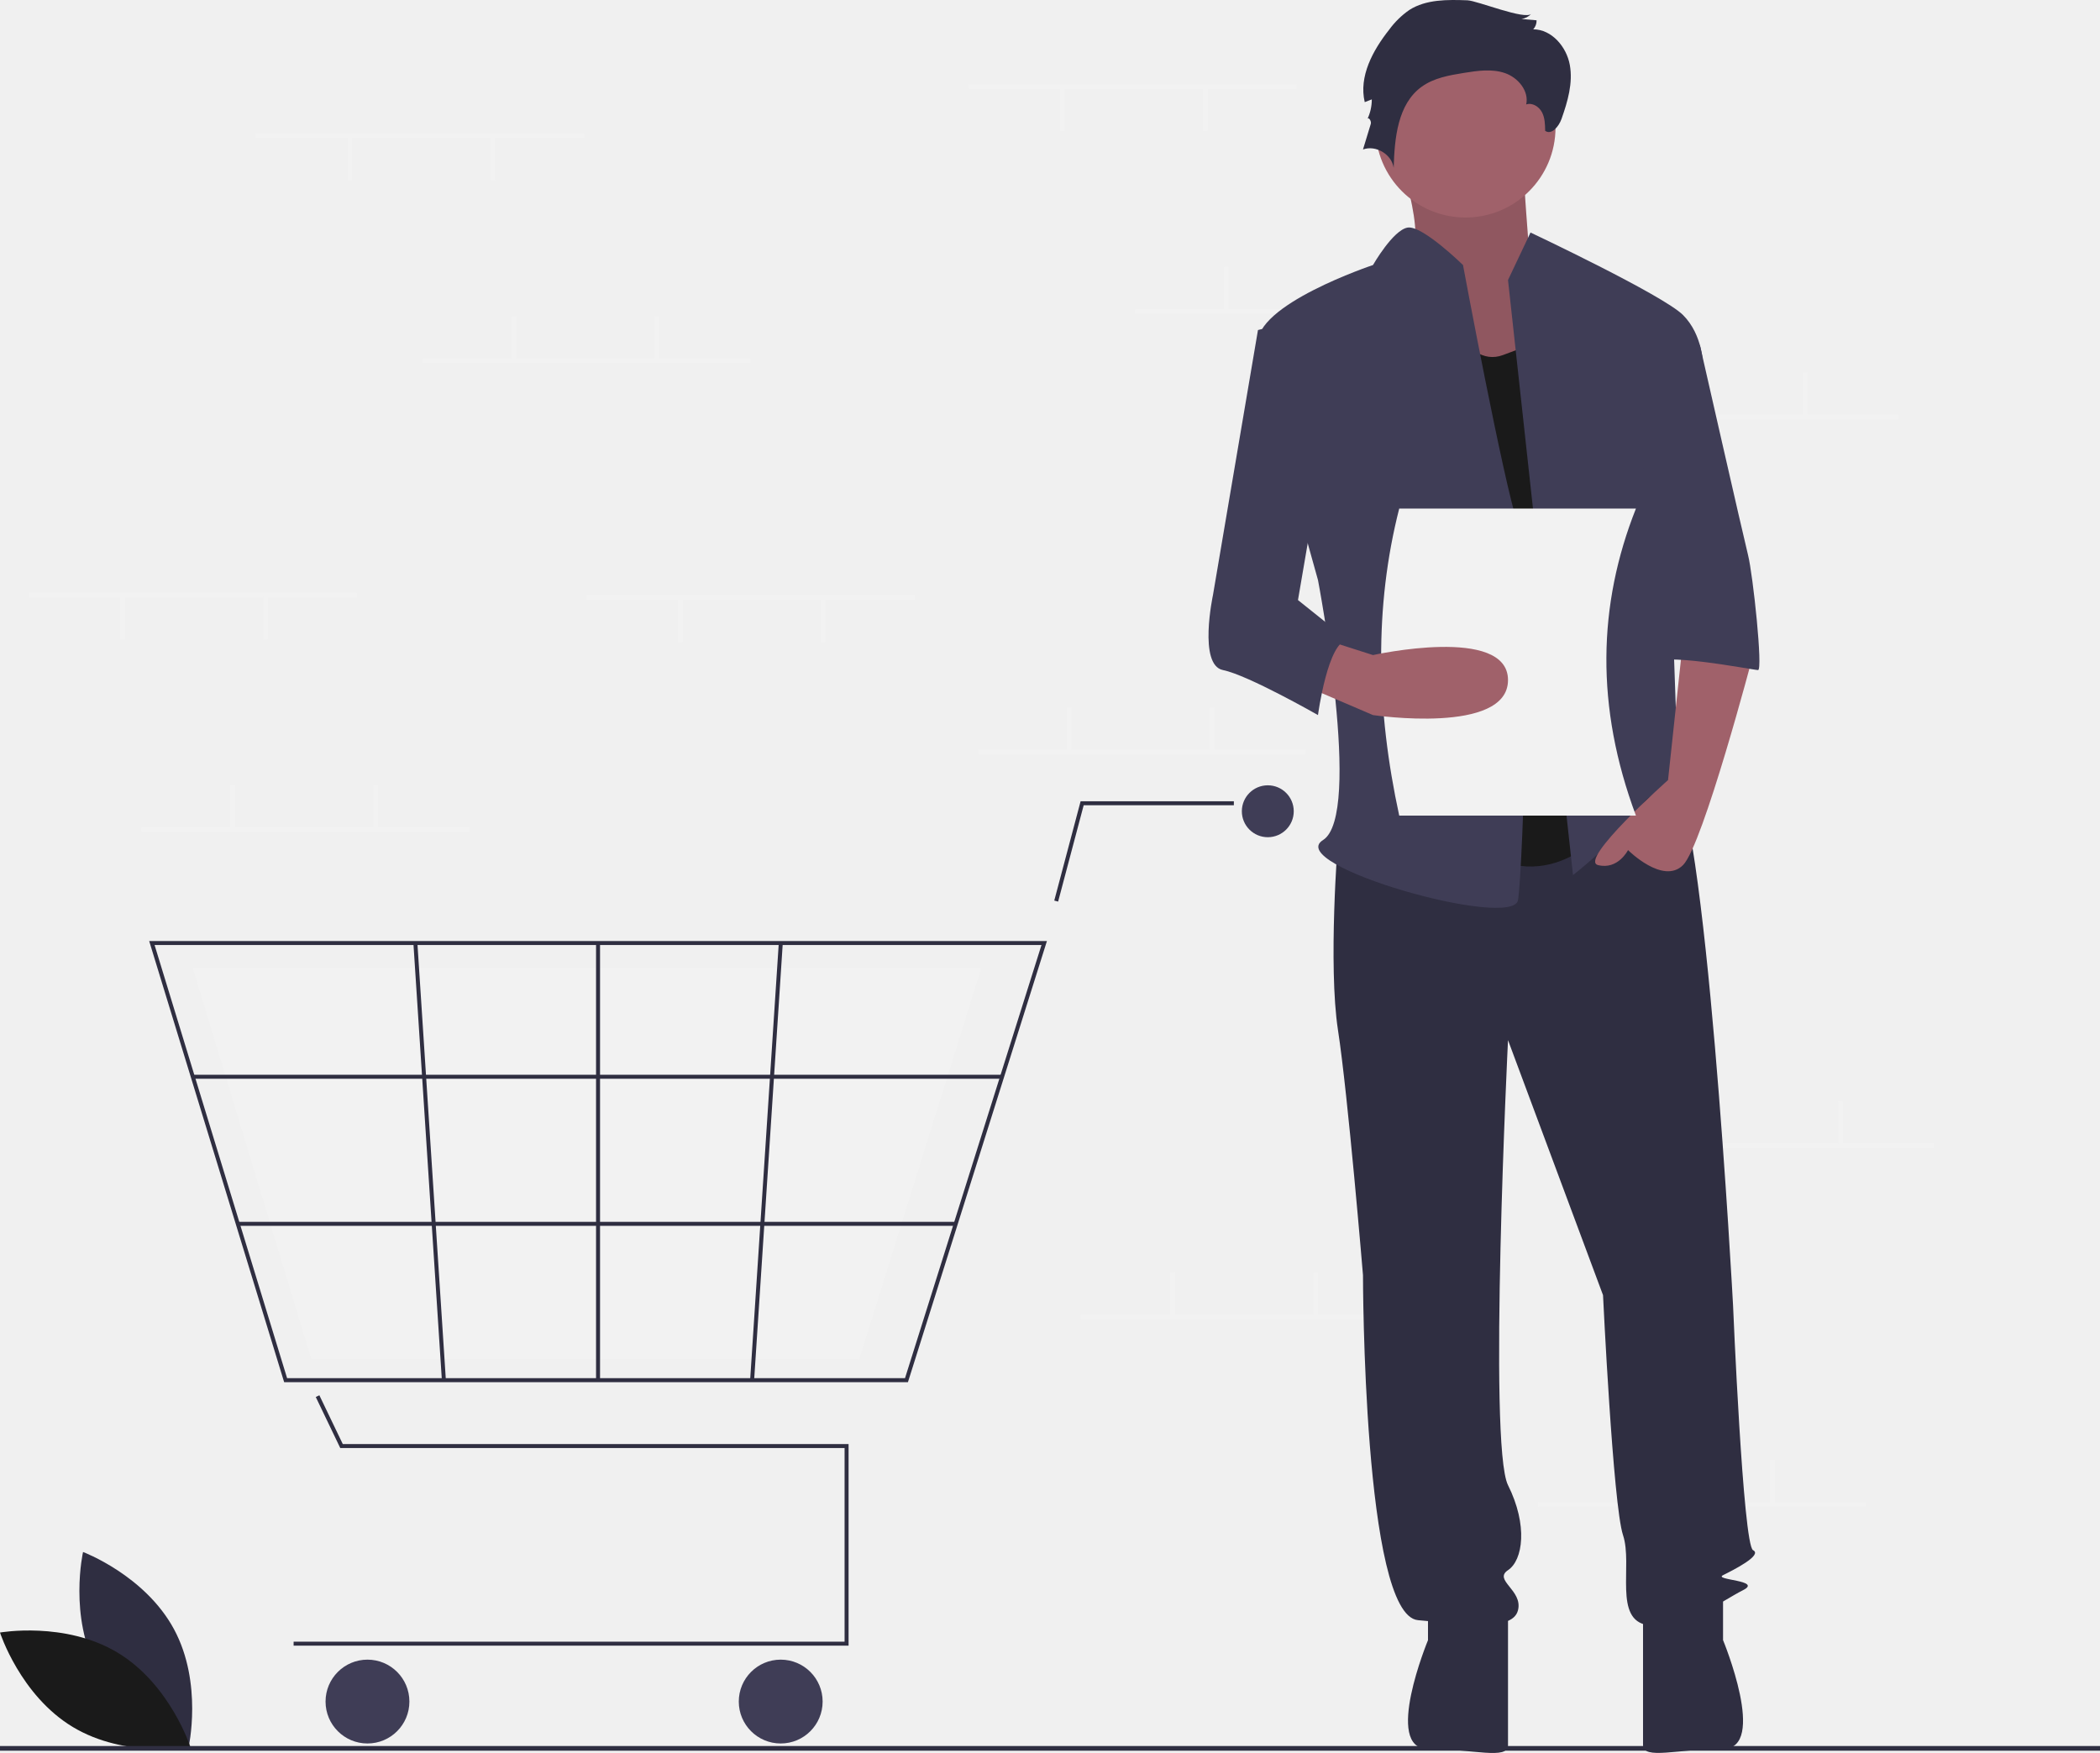
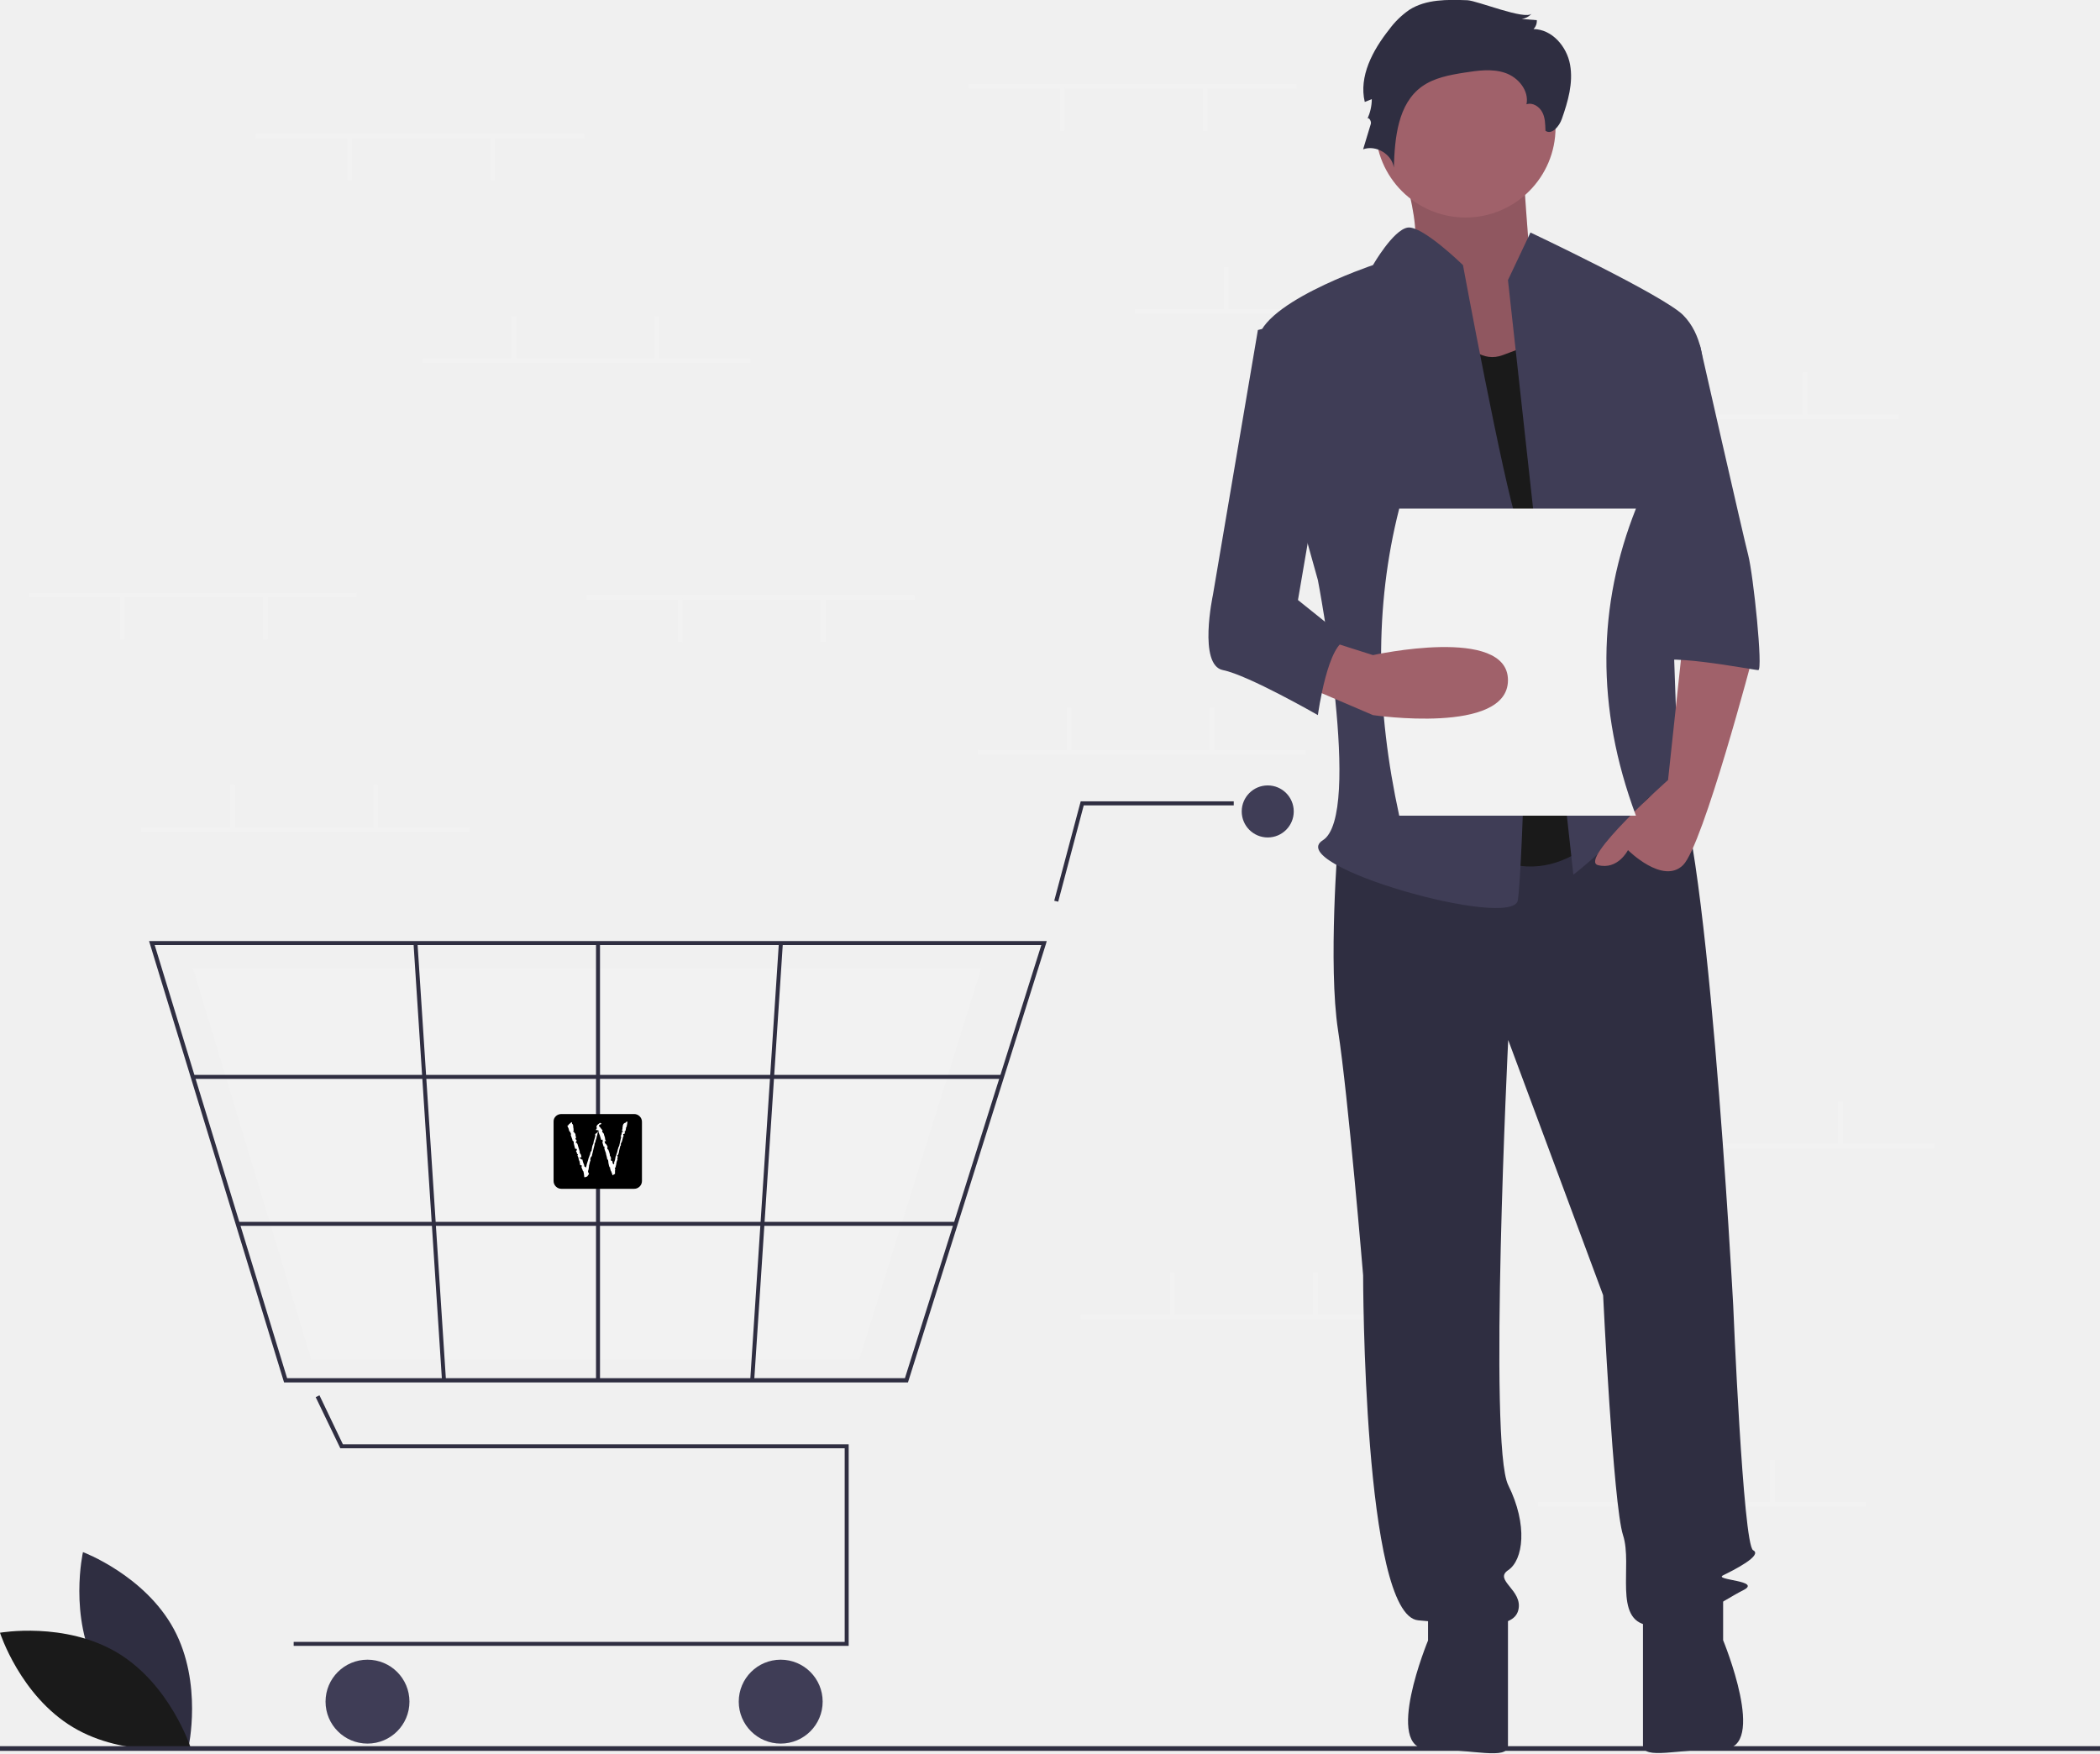
- <svg xmlns="http://www.w3.org/2000/svg" id="ffc6eb9a-0ec0-429c-85a8-ff38b44048bf" data-name="Layer 1" width="896" height="747.971" viewBox="0 0 896 747.971">
-   <path d="M193.634,788.752c12.428,23.049,38.806,32.944,38.806,32.944s6.227-27.475-6.201-50.524-38.806-32.944-38.806-32.944S181.206,765.703,193.634,788.752Z" transform="translate(-152 -76.01429)" fill="#2f2e41" />
-   <path d="M202.177,781.169c22.438,13.5,31.08,40.314,31.08,40.314s-27.738,4.927-50.177-8.573S152,772.596,152,772.596,179.738,767.67,202.177,781.169Z" transform="translate(-152 -76.01429)" fill="#1a1a1a" />
-   <rect x="413.248" y="35.908" width="140" height="2" fill="#f2f2f2" />
-   <rect x="513.249" y="37.408" width="2" height="18.5" fill="#f2f2f2" />
-   <rect x="452.248" y="37.408" width="2" height="18.5" fill="#f2f2f2" />
-   <rect x="484.248" y="131.908" width="140" height="2" fill="#f2f2f2" />
-   <rect x="522.249" y="113.908" width="2" height="18.5" fill="#f2f2f2" />
-   <rect x="583.249" y="113.908" width="2" height="18.5" fill="#f2f2f2" />
-   <rect x="670.249" y="176.908" width="140" height="2" fill="#f2f2f2" />
-   <rect x="708.249" y="158.908" width="2" height="18.5" fill="#f2f2f2" />
-   <rect x="769.249" y="158.908" width="2" height="18.5" fill="#f2f2f2" />
-   <rect x="656.249" y="640.908" width="140" height="2" fill="#f2f2f2" />
-   <rect x="694.249" y="622.908" width="2" height="18.5" fill="#f2f2f2" />
-   <rect x="755.249" y="622.908" width="2" height="18.5" fill="#f2f2f2" />
-   <rect x="417.248" y="319.908" width="140" height="2" fill="#f2f2f2" />
-   <rect x="455.248" y="301.908" width="2" height="18.5" fill="#f2f2f2" />
-   <rect x="516.249" y="301.908" width="2" height="18.5" fill="#f2f2f2" />
-   <rect x="461.248" y="560.908" width="140" height="2" fill="#f2f2f2" />
-   <rect x="499.248" y="542.908" width="2" height="18.5" fill="#f2f2f2" />
-   <rect x="560.249" y="542.908" width="2" height="18.5" fill="#f2f2f2" />
-   <rect x="685.249" y="487.908" width="140" height="2" fill="#f2f2f2" />
-   <rect x="723.249" y="469.908" width="2" height="18.5" fill="#f2f2f2" />
-   <rect x="784.249" y="469.908" width="2" height="18.5" fill="#f2f2f2" />
-   <polygon points="362.06 702.184 125.274 702.184 125.274 700.481 360.356 700.481 360.356 617.861 145.18 617.861 134.727 596.084 136.263 595.347 146.252 616.157 362.06 616.157 362.06 702.184" fill="#2f2e41" />
-   <circle cx="156.789" cy="726.033" r="17.887" fill="#3f3d56" />
-   <circle cx="333.101" cy="726.033" r="17.887" fill="#3f3d56" />
-   <circle cx="540.927" cy="346.153" r="11.073" fill="#3f3d56" />
-   <path d="M539.385,665.767H273.237L215.648,477.531H598.693l-.349,1.108Zm-264.889-1.704H538.136l58.234-184.83H217.951Z" transform="translate(-152 -76.01429)" fill="#2f2e41" />
-   <polygon points="366.61 579.958 132.842 579.958 82.26 413.015 418.701 413.015 418.395 413.998 366.61 579.958" fill="#f2f2f2" />
-   <polygon points="451.465 384.7 449.818 384.263 461.059 341.894 526.448 341.894 526.448 343.598 462.37 343.598 451.465 384.7" fill="#2f2e41" />
-   <rect x="82.258" y="458.584" width="345.293" height="1.704" fill="#2f2e41" />
-   <rect x="101.459" y="521.344" width="306.319" height="1.704" fill="#2f2e41" />
-   <rect x="254.314" y="402.368" width="1.704" height="186.533" fill="#2f2e41" />
-   <rect x="385.557" y="570.797" width="186.929" height="1.704" transform="translate(-274.7392 936.235) rotate(-86.24919)" fill="#2f2e41" />
-   <rect x="334.457" y="478.185" width="1.704" height="186.929" transform="translate(-188.4687 -52.99638) rotate(-3.729)" fill="#2f2e41" />
-   <rect y="745" width="896" height="2" fill="#2f2e41" />
-   <path d="M747.411,137.89s14.618,41.606,5.622,48.007S783.394,244.573,783.394,244.573l47.229-12.802-25.863-43.74s-3.373-43.74-3.373-50.141S747.411,137.89,747.411,137.89Z" transform="translate(-152 -76.01429)" fill="#a0616a" />
-   <path d="M747.411,137.89s14.618,41.606,5.622,48.007S783.394,244.573,783.394,244.573l47.229-12.802-25.863-43.74s-3.373-43.74-3.373-50.141S747.411,137.89,747.411,137.89Z" transform="translate(-152 -76.01429)" opacity="0.1" />
-   <path d="M722.874,434.468s-4.267,53.341,0,81.079,10.668,104.549,10.668,104.549,0,145.089,23.47,147.222,40.539,4.267,42.673-4.267-10.668-12.802-4.267-17.069,8.535-19.203,0-36.272,0-189.895,0-189.895l40.539,108.816s4.267,89.614,8.535,102.415-4.267,36.272,10.668,38.406,32.005-10.668,40.539-14.936-12.802-4.267-8.535-6.401,17.069-8.535,12.802-10.668-8.535-104.549-8.535-104.549S879.697,414.199,864.762,405.664s-24.537,6.166-24.537,6.166Z" transform="translate(-152 -76.01429)" fill="#2f2e41" />
-   <path d="M761.279,758.784v17.069s-19.203,46.399,0,46.399,34.138,4.808,34.138-1.593V763.051Z" transform="translate(-152 -76.01429)" fill="#2f2e41" />
-   <path d="M887.165,758.754v17.069s19.203,46.399,0,46.399-34.138,4.808-34.138-1.593V763.021Z" transform="translate(-152 -76.01429)" fill="#2f2e41" />
-   <circle cx="625.282" cy="54.408" r="38.406" fill="#a0616a" />
-   <path d="M765.547,201.9s10.668,32.005,27.738,25.604l17.069-6.401L840.225,425.934s-23.47,34.138-57.609,12.802S765.547,201.9,765.547,201.9Z" transform="translate(-152 -76.01429)" fill="#1a1a1a" />
-   <path d="M795.418,195.499l9.601-20.27s56.542,26.671,65.076,35.205,8.535,21.337,8.535,21.337l-14.936,53.341s4.267,117.351,4.267,121.618,14.936,27.738,4.267,19.203-12.802-17.069-21.337-4.267-27.738,27.738-27.738,27.738Z" transform="translate(-152 -76.01429)" fill="#3f3d56" />
-   <path d="M870.096,349.122l-6.401,59.742s-38.406,34.138-29.871,36.272,12.802-6.401,12.802-6.401,14.936,14.936,23.47,6.401S899.967,355.523,899.967,355.523Z" transform="translate(-152 -76.01429)" fill="#a0616a" />
-   <path d="M778.1,76.144c-8.514-.304-17.625-.455-24.804,4.133a36.313,36.313,0,0,0-8.572,8.392c-6.992,8.838-13.033,19.959-10.436,30.925l3.016-1.176a19.751,19.751,0,0,1-1.905,8.463c.425-1.235,1.847.762,1.466,2.011L733.543,139.792c5.462-2.002,12.257,2.052,13.088,7.81.38-12.661,1.693-27.18,11.964-34.593,5.18-3.739,11.735-4.88,18.042-5.894,5.818-.935,11.918-1.827,17.491.089s10.319,7.615,9.055,13.371c2.57-.885,5.444.906,6.713,3.309s1.337,5.237,1.375,7.955c2.739,1.936,5.856-1.908,6.973-5.071,2.62-7.424,4.949-15.327,3.538-23.073s-7.723-15.148-15.596-15.174a5.467,5.467,0,0,0,1.422-3.849l-6.489-.548a7.172,7.172,0,0,0,4.286-2.26C802.798,84.731,782.313,76.295,778.1,76.144Z" transform="translate(-152 -76.01429)" fill="#2f2e41" />
-   <path d="M776.215,189.098s-17.369-17.021-23.62-15.978S737.809,189.098,737.809,189.098s-51.208,17.069-49.074,34.138S714.339,323.518,714.339,323.518s19.203,100.282,2.134,110.95,81.079,38.406,83.213,25.604,6.401-140.821,0-160.024S776.215,189.098,776.215,189.098Z" transform="translate(-152 -76.01429)" fill="#3f3d56" />
-   <path d="M850.893,223.236h26.383S895.7,304.315,897.833,312.85s6.401,49.074,4.267,49.074-44.807-8.535-44.807-2.134Z" transform="translate(-152 -76.01429)" fill="#3f3d56" />
-   <path d="M850,424.014H749c-9.856-45.34-10.68-89.146,0-131H850C833.701,334.115,832.682,377.621,850,424.014Z" transform="translate(-152 -76.01429)" fill="#f2f2f2" />
-   <path d="M707.938,368.325,737.809,381.127s57.609,8.535,57.609-14.936-57.609-10.668-57.609-10.668L718.605,349.383Z" transform="translate(-152 -76.01429)" fill="#a0616a" />
-   <path d="M714.339,210.435l-25.604,6.401L669.532,329.919s-6.401,29.871,4.267,32.005S714.339,381.127,714.339,381.127s4.267-32.005,12.802-32.005L705.804,332.053,718.606,257.375Z" transform="translate(-152 -76.01429)" fill="#3f3d56" />
-   <rect x="60.248" y="352.908" width="140" height="2" fill="#f2f2f2" />
-   <rect x="98.249" y="334.908" width="2" height="18.5" fill="#f2f2f2" />
-   <rect x="159.249" y="334.908" width="2" height="18.5" fill="#f2f2f2" />
-   <rect x="109.249" y="56.908" width="140" height="2" fill="#f2f2f2" />
-   <rect x="209.249" y="58.408" width="2" height="18.5" fill="#f2f2f2" />
-   <rect x="148.249" y="58.408" width="2" height="18.5" fill="#f2f2f2" />
-   <rect x="250.249" y="253.908" width="140" height="2" fill="#f2f2f2" />
-   <rect x="350.248" y="255.408" width="2" height="18.5" fill="#f2f2f2" />
-   <rect x="289.248" y="255.408" width="2" height="18.5" fill="#f2f2f2" />
-   <rect x="12.248" y="252.908" width="140" height="2" fill="#f2f2f2" />
-   <rect x="112.249" y="254.408" width="2" height="18.5" fill="#f2f2f2" />
-   <rect x="51.248" y="254.408" width="2" height="18.5" fill="#f2f2f2" />
-   <rect x="180.249" y="152.908" width="140" height="2" fill="#f2f2f2" />
-   <rect x="218.249" y="134.908" width="2" height="18.5" fill="#f2f2f2" />
-   <rect x="279.248" y="134.908" width="2" height="18.5" fill="#f2f2f2" />
+ <svg xmlns="http://www.w3.org/2000/svg" version="1.1" id="ffc6eb9a-0ec0-429c-85a8-ff38b44048bf" x="0px" y="0px" viewBox="0 0 896 748" style="enable-background:new 0 0 896 748;" xml:space="preserve">
+   <style type="text/css">
+ 	.st0{fill:#2F2E41;}
+ 	.st1{fill:#1A1A1A;}
+ 	.st2{fill:#F2F2F2;}
+ 	.st3{fill:#3F3D56;}
+ 	.st4{fill:#A0616A;}
+ 	.st5{opacity:0.1;enable-background:new    ;}
+ 	.st6{fill:#FFFFFF;}
+ </style>
+   <path class="st0" d="M41.6,712.7c12.4,23,38.8,32.9,38.8,32.9s6.2-27.5-6.2-50.5s-38.8-32.9-38.8-32.9S29.2,689.7,41.6,712.7z" />
+   <path class="st1" d="M50.2,705.2c22.4,13.5,31.1,40.3,31.1,40.3s-27.7,4.9-50.2-8.6S0,696.6,0,696.6S27.7,691.7,50.2,705.2z" />
+   <rect x="413.2" y="35.9" class="st2" width="140" height="2" />
+   <rect x="513.2" y="37.4" class="st2" width="2" height="18.5" />
+   <rect x="452.2" y="37.4" class="st2" width="2" height="18.5" />
+   <rect x="484.2" y="131.9" class="st2" width="140" height="2" />
+   <rect x="522.2" y="113.9" class="st2" width="2" height="18.5" />
+   <rect x="583.2" y="113.9" class="st2" width="2" height="18.5" />
+   <rect x="670.2" y="176.9" class="st2" width="140" height="2" />
+   <rect x="708.2" y="158.9" class="st2" width="2" height="18.5" />
+   <rect x="769.2" y="158.9" class="st2" width="2" height="18.5" />
+   <rect x="656.2" y="640.9" class="st2" width="140" height="2" />
+   <rect x="694.2" y="622.9" class="st2" width="2" height="18.5" />
+   <rect x="755.2" y="622.9" class="st2" width="2" height="18.5" />
+   <rect x="417.2" y="319.9" class="st2" width="140" height="2" />
+   <rect x="455.2" y="301.9" class="st2" width="2" height="18.5" />
+   <rect x="516.2" y="301.9" class="st2" width="2" height="18.5" />
+   <rect x="461.2" y="560.9" class="st2" width="140" height="2" />
+   <rect x="499.2" y="542.9" class="st2" width="2" height="18.5" />
+   <rect x="560.2" y="542.9" class="st2" width="2" height="18.5" />
+   <rect x="685.2" y="487.9" class="st2" width="140" height="2" />
+   <rect x="723.2" y="469.9" class="st2" width="2" height="18.5" />
+   <rect x="784.2" y="469.9" class="st2" width="2" height="18.5" />
+   <polygon class="st0" points="362.1,702.2 125.3,702.2 125.3,700.5 360.4,700.5 360.4,617.9 145.2,617.9 134.7,596.1 136.3,595.3   146.3,616.2 362.1,616.2 " />
+   <circle class="st3" cx="156.8" cy="726" r="17.9" />
+   <circle class="st3" cx="333.1" cy="726" r="17.9" />
+   <circle class="st3" cx="540.9" cy="346.2" r="11.1" />
+   <path class="st0" d="M387.4,589.8H121.2L63.6,401.5h383l-0.3,1.1L387.4,589.8z M122.5,588h263.6l58.2-184.8H66L122.5,588z" />
+   <polygon class="st2" points="366.6,580 132.8,580 82.3,413 418.7,413 418.4,414 " />
+   <polygon class="st0" points="451.5,384.7 449.8,384.3 461.1,341.9 526.4,341.9 526.4,343.6 462.4,343.6 " />
+   <rect x="82.3" y="458.6" class="st0" width="345.3" height="1.7" />
+   <rect x="101.5" y="521.3" class="st0" width="306.3" height="1.7" />
+   <rect x="254.3" y="402.4" class="st0" width="1.7" height="186.5" />
+   <rect x="233.6" y="494.8" transform="matrix(6.541722e-02 -0.9979 0.9979 6.541722e-02 -188.9443 789.5331)" class="st0" width="186.9" height="1.7" />
+   <rect x="182.5" y="402.2" transform="matrix(0.9979 -6.503739e-02 6.503739e-02 0.9979 -31.8467 12.9713)" class="st0" width="1.7" height="186.9" />
+   <rect y="745" class="st0" width="896" height="2" />
+   <path class="st4" d="M595.4,61.9c0,0,14.6,41.6,5.6,48s30.4,58.7,30.4,58.7l47.2-12.8L652.8,112c0,0-3.4-43.7-3.4-50.1  S595.4,61.9,595.4,61.9z" />
+   <path class="st5" d="M595.4,61.9c0,0,14.6,41.6,5.6,48s30.4,58.7,30.4,58.7l47.2-12.8L652.8,112c0,0-3.4-43.7-3.4-50.1  S595.4,61.9,595.4,61.9z" />
+   <path class="st0" d="M570.9,358.5c0,0-4.3,53.3,0,81.1s10.7,104.5,10.7,104.5s0,145.1,23.5,147.2s40.5,4.3,42.7-4.3  s-10.7-12.8-4.3-17.1s8.5-19.2,0-36.3s0-189.9,0-189.9L684,552.6c0,0,4.3,89.6,8.5,102.4s-4.3,36.3,10.7,38.4s32-10.7,40.5-14.9  s-12.8-4.3-8.5-6.4s17.1-8.5,12.8-10.7s-8.5-104.5-8.5-104.5s-11.7-218.7-26.7-227.2s-24.5,6.2-24.5,6.2L570.9,358.5z" />
+   <path class="st0" d="M609.3,682.8v17.1c0,0-19.2,46.4,0,46.4s34.1,4.8,34.1-1.6V687L609.3,682.8z" />
+   <path class="st0" d="M735.2,682.7v17.1c0,0,19.2,46.4,0,46.4S701,751,701,744.6V687L735.2,682.7z" />
+   <circle class="st4" cx="625.3" cy="54.4" r="38.4" />
+   <path class="st1" d="M613.5,125.9c0,0,10.7,32,27.7,25.6l17.1-6.4l29.9,204.8c0,0-23.5,34.1-57.6,12.8S613.5,125.9,613.5,125.9z" />
+   <path class="st3" d="M643.4,119.5l9.6-20.3c0,0,56.5,26.7,65.1,35.2c8.5,8.5,8.5,21.3,8.5,21.3l-14.9,53.3c0,0,4.3,117.4,4.3,121.6  s14.9,27.7,4.3,19.2s-12.8-17.1-21.3-4.3s-27.7,27.7-27.7,27.7L643.4,119.5z" />
+   <path class="st4" d="M718.1,273.1l-6.4,59.7c0,0-38.4,34.1-29.9,36.3s12.8-6.4,12.8-6.4s14.9,14.9,23.5,6.4s29.9-89.6,29.9-89.6  L718.1,273.1z" />
+   <path class="st0" d="M626.1,0.1c-8.5-0.3-17.6-0.5-24.8,4.1c-3.3,2.3-6.2,5.1-8.6,8.4c-7,8.8-13,20-10.4,30.9l3-1.2  c0,2.9-0.7,5.8-1.9,8.5c0.4-1.2,1.8,0.8,1.5,2l-3.3,10.9c5.5-2,12.3,2.1,13.1,7.8c0.4-12.7,1.7-27.2,12-34.6  c5.2-3.7,11.7-4.9,18-5.9c5.8-0.9,11.9-1.8,17.5,0.1s10.3,7.6,9.1,13.4c2.6-0.9,5.4,0.9,6.7,3.3s1.3,5.2,1.4,8  c2.7,1.9,5.9-1.9,7-5.1c2.6-7.4,4.9-15.3,3.5-23.1s-7.7-15.1-15.6-15.2c1-1,1.5-2.4,1.4-3.8l-6.5-0.5c1.6-0.2,3.2-1,4.3-2.3  C650.8,8.7,630.3,0.3,626.1,0.1z" />
+   <path class="st3" d="M624.2,113.1c0,0-17.4-17-23.6-16s-14.8,16-14.8,16s-51.2,17.1-49.1,34.1c2.1,17.1,25.6,100.3,25.6,100.3  s19.2,100.3,2.1,111s81.1,38.4,83.2,25.6s6.4-140.8,0-160S624.2,113.1,624.2,113.1z" />
+   <path class="st3" d="M698.9,147.2h26.4c0,0,18.4,81.1,20.6,89.6s6.4,49.1,4.3,49.1s-44.8-8.5-44.8-2.1L698.9,147.2z" />
+   <path class="st2" d="M698,348H597c-9.9-45.3-10.7-89.1,0-131h101C681.7,258.1,680.7,301.6,698,348z" />
+   <path class="st4" d="M555.9,292.3l29.9,12.8c0,0,57.6,8.5,57.6-14.9s-57.6-10.7-57.6-10.7l-19.2-6.1L555.9,292.3z" />
+   <path class="st3" d="M562.3,134.4l-25.6,6.4l-19.2,113.1c0,0-6.4,29.9,4.3,32s40.5,19.2,40.5,19.2s4.3-32,12.8-32L553.8,256  l12.8-74.7L562.3,134.4z" />
+   <rect x="60.2" y="352.9" class="st2" width="140" height="2" />
+   <rect x="98.2" y="334.9" class="st2" width="2" height="18.5" />
+   <rect x="159.2" y="334.9" class="st2" width="2" height="18.5" />
+   <rect x="109.2" y="56.9" class="st2" width="140" height="2" />
+   <rect x="209.2" y="58.4" class="st2" width="2" height="18.5" />
+   <rect x="148.2" y="58.4" class="st2" width="2" height="18.5" />
+   <rect x="250.2" y="253.9" class="st2" width="140" height="2" />
+   <rect x="350.2" y="255.4" class="st2" width="2" height="18.5" />
+   <rect x="289.2" y="255.4" class="st2" width="2" height="18.5" />
+   <rect x="12.2" y="252.9" class="st2" width="140" height="2" />
+   <rect x="112.2" y="254.4" class="st2" width="2" height="18.5" />
+   <rect x="51.2" y="254.4" class="st2" width="2" height="18.5" />
+   <rect x="180.2" y="152.9" class="st2" width="140" height="2" />
+   <rect x="218.2" y="134.9" class="st2" width="2" height="18.5" />
+   <rect x="279.2" y="134.9" class="st2" width="2" height="18.5" />
+   <g>
+     <g id="Layer_1-2_1_">
+       <path d="M239.5,475.3h31.1c1.8,0,3.3,1.5,3.3,3.3v25.3c0,1.8-1.5,3.3-3.3,3.3h-31.1c-1.8,0-3.3-1.5-3.3-3.3v-25.3    C236.1,476.8,237.6,475.3,239.5,475.3z" />
+       <path class="st6" d="M244.3,479.5c0.1,0.2,0.1,0.4,0.2,0.5c0,0.1,0.1,0.4,0.1,1l0.1,0.5l0,0.3c0,0.2,0.1,0.4,0.1,0.5    c0,0-0.1,0-0.1,0.1c-0.1,0.1-0.1,0.2-0.1,0.2c0,0.1,0,0.2,0.1,0.3c0.2,0,0.3,0.1,0.3,0.1c0,0.1,0.1,0.2,0.1,0.3    c0,0.1,0,0.2,0.1,0.3l0.3,0c0,0.6,0.1,1.2,0.3,1.8c-0.2,0.3-0.3,0.4-0.3,0.5c0,0.1,0.1,0.2,0.1,0.2c0.1,0.1,0.1,0.1,0.1,0.1l0.1,0    c0,0,0.1,0,0.1,0.1c0.1,0.1,0.1,0.3,0.1,0.4c0,0.2-0.1,0.4-0.3,0.5l0,0.4c0,0,0,0,0.1,0c0.1,0,0.3,0.1,0.4,0.1    c0.1,0.2,0.1,0.4,0.2,0.5c0.1,0.1,0.1,0.2,0.1,0.3l0.7,2.3c0.1,0.4,0.2,0.6,0.2,0.7c0,0,0,0.1-0.1,0.4c0.2,0.1,0.3,0.3,0.4,0.5    l0.2,0.3l0.1,0.5l0.1,0.5l-1,0.3c0.4,0.2,0.8,0.4,1.1,0.7l0.3,0c0.1,0.4,0.1,0.7,0.2,0.9c0.1,0.4,0.3,0.9,0.5,1.3    c0.1,0.4,0.1,0.7,0.2,0.9h0.3l0.2,0.5h0c0.1-0.3,0.1-0.4,0.2-0.5c0.1-0.2,0.1-0.5,0.2-0.7c0-0.2,0-0.3,0.1-0.5l0.5-1.6    c0-0.1,0.1-0.2,0.1-0.3c0-0.2,0.1-0.3,0.1-0.5l0.3-0.7l0.1-0.4l0.2-0.4c0.2-0.9,0.3-1.4,0.4-1.4c0.1-0.1,0.2-0.2,0.3-0.3    c0-0.1,0-0.1,0-0.2c0-0.1,0.1-0.7,0.3-1.7c0.1-0.3,0.2-0.7,0.5-1.3c0-0.4,0.1-0.7,0.2-1.1c0.4-1.1,0.6-1.9,0.6-2.4    c0-0.1,0-0.3-0.1-0.4l0.8-0.6l0.3-0.4c0.2-0.1,0.4-0.3,0.6-0.4c0,0,0-0.1-0.1-0.1c-0.4-0.2-0.9-0.3-1.3-0.3l0.5-0.8    c-0.1-0.2-0.2-0.3-0.2-0.4c0-0.2,0.1-0.4,0.1-0.6c0.1-0.1,0.2-0.3,0.3-0.4l0.4-0.3c0.4-0.3,0.6-0.5,0.6-0.5c0.1,0,0.1,0,0.2,0h0.1    l0.5,0.4c-0.8,0.3-1.2,0.6-1.2,0.8c0,0.1,0.2,0.3,0.5,0.6c0.2,0.2,0.4,0.5,0.6,0.8l0.5,0.5c0,0.1-0.1,0.2-0.2,0.3    c0,0.2,0.1,0.5,0.3,0.7c0.3,0.3,0.4,0.5,0.4,0.5c0.1,0.1,0.1,0.3,0.1,0.4c0,0.1,0.2,0.5,0.4,1.2c0.1,0.7,0.1,1,0.2,1.1    c0.1,0.1,0.2,0.3,0.3,0.4l0,0c-0.4,0.1-0.6,0.1-0.7,0.2l0.1,0.1c0.1,0.2,0.1,0.4,0.1,0.6l0.7,0.7l0.3,0.6c0.1,0.2,0.2,0.3,0.2,0.3    v0.1h-0.1l-0.1,0.1c0,0.2,0,0.3,0,0.3c0,0.2,0.1,0.4,0.2,0.6h0.2c0.2,0.4,0.3,0.9,0.5,1.4l0.2,0.7l0,0.5c0.1,0.2,0.2,0.3,0.3,0.5    c0.1,0.2,0.2,0.5,0.2,0.8c0,0.1,0,0.2,0,0.2c0,0.1-0.1,0.2-0.1,0.4c0,0.1,0.1,0.3,0.2,0.3c0,0,0.1,0.1,0.2,0.1    c0.1,0,0.2,0,0.2-0.1c0.1,0.2,0.1,0.5,0.2,1c0.1,0.2,0.2,0.4,0.3,0.6c0.1-0.1,0.1-0.1,0.2-0.2c0.1-0.1,0.2-0.3,0.2-0.5    c0-0.1-0.1-0.3-0.1-0.4c0.1,0,0.2-0.1,0.2-0.2c0.1-0.3,0.2-0.6,0.3-1l0-0.3l0.1-0.4l0.1-0.5l0.2-0.3l0.1-0.5l0.3-0.8l0.3-1.3    c0.2-0.5,0.3-0.9,0.3-1c0.1-0.2,0.2-0.3,0.3-0.5c0-0.2,0.2-0.9,0.4-1.9c0.1-0.4,0.2-0.9,0.3-1.3c0.1-0.1,0.1-0.3,0.1-0.5    c0,0,0-0.2-0.1-0.6l0.3-0.7c0-0.3,0.1-0.6,0.1-0.9c0.1,0,0.2,0,0.2,0c0.1,0,0.2,0,0.3-0.1c0-0.2-0.1-0.3-0.4-0.4    c0-0.3,0.1-0.6,0.2-0.9v-0.6l0.1-0.3c0-0.2,0-0.5,0.1-0.7c0.2-0.6,0.6-0.9,1.1-1c0.2-0.2,0.3-0.4,0.4-0.4c0,0,0.1-0.1,0.3-0.1    c0,0.1,0.1,0.1,0.1,0.2c0,0.1,0,0.2,0,0.2c-0.1,0.2-0.1,0.5-0.1,0.7l-0.1,0.3c0,0.2-0.1,0.5-0.1,0.7c-0.1,0.2-0.2,0.4-0.3,0.5    c0,0.1,0,0.2,0,0.3c0,0.1-0.1,0.3-0.1,0.4c0,0,0,0.1,0,0.1c0,0.1,0,0.1,0,0.2c-0.1,0.1-0.1,0.2-0.2,0.4c0,0,0,0.1,0,0.1    c-0.2,0-0.3,0.1-0.3,0.1l0.1,0.5v0c0,0.2-0.1,0.3-0.1,0.5c-0.1,0-0.2,0.1-0.4,0.1c-0.1,0.1-0.2,0.1-0.2,0.1l0,0.1l0,0.2    c0.1,0.1,0.2,0.2,0.2,0.4c0,0-0.1,0.1-0.2,0.4c-0.1,0.1-0.1,0.2-0.1,0.3c-0.2,0.7-0.3,1.1-0.3,1.2c-0.1,0.3-0.1,0.6-0.3,0.8    c0,0.2-0.1,0.3-0.3,0.5v0.2c0,0.1,0,0.2,0,0.3c0,0.1,0,0.2,0,0.4c-0.1,0.1-0.2,0.2-0.3,0.3v0.2l-0.4,1.6c-0.1,0.6-0.2,1-0.2,1.1    c-0.1,0.3-0.2,0.5-0.3,0.8c-0.2,0.1-0.3,0.2-0.3,0.4s0.1,0.2,0.2,0.4c0,0.2-0.1,0.5-0.2,0.7l0.1,0.6l-0.1,0.1    c-0.2,0.4-0.3,0.8-0.4,1.3l-0.1,0.7l-0.2,0.8c0,0.1,0.1,0.2,0.1,0.2c-0.2,0.1-0.3,0.2-0.3,0.2c0,0-0.1,0.2-0.2,0.4    c0.1,0.2,0.2,0.3,0.2,0.4c0,0,0,0.2-0.1,0.5c0,0.3,0,0.5,0,0.5c0,0.1,0,0.2,0,0.5v0.4c-0.2,0.1-0.3,0.2-0.3,0.2    c-0.2,0.1-0.4,0.2-0.6,0.4h-0.1c-0.1-0.2-0.2-0.3-0.2-0.5l-0.3-0.8l-0.1-0.3c-0.2-0.2-0.3-0.5-0.3-0.7c0-0.1-0.1-0.2-0.1-0.2    c-0.1-0.2-0.1-0.3-0.1-0.5c0-0.1,0.1-0.2,0.1-0.3l0,0l-0.2,0c-0.1-0.1-0.1-0.2-0.2-0.3c-0.1-0.1-0.2-0.7-0.4-1.6    c0-0.5-0.1-0.9-0.2-1.4c-0.2,0-0.2-0.1-0.3-0.2c0-0.1-0.1-0.4-0.2-1l-0.3-1.1l-0.1-0.6c0-0.1-0.2-0.4-0.4-1.1    c-0.1-0.2-0.1-0.4-0.2-0.7c0-0.1,0-0.3-0.1-0.4c0.1-0.1,0.2-0.3,0.2-0.3c0-0.1,0-0.1-0.1-0.2c-0.1,0.1-0.1,0.1-0.2,0.1    c-0.1,0-0.1-0.1-0.2-0.3c-0.2-0.6-0.4-1.2-0.5-1.8c0.2-0.1,0.2-0.2,0.2-0.3c0-0.1-0.1-0.2-0.1-0.3c0,0,0,0,0-0.1    c0-0.1,0-0.2,0.1-0.3c-0.2,0-0.4,0.1-0.6,0.2c-0.1-0.2-0.2-0.3-0.2-0.5c-0.1-0.2-0.2-0.7-0.5-1.6c-0.1-0.1-0.1-0.3-0.2-0.4    l-0.1-0.3l-0.1-0.4c-0.1-0.1-0.1-0.2-0.3-0.3c-0.1,0.1-0.2,0.3-0.2,0.5c0,0-0.1,0.4-0.2,1l-0.2,0.4l0,0.4l-0.1,0.2l-0.1,0.5    l-0.2,0.5l-0.2,0.9c-0.2,0.4-0.3,0.6-0.3,0.7c0,0.4-0.1,0.8-0.2,1.1l-0.4,1.6l-0.4,1.7c-0.1,0.6-0.2,0.9-0.3,1    c-0.1,0.1-0.2,0.2-0.3,0.3c-0.1,0.3-0.2,0.7-0.3,1l0.2,0.2c-0.2,0.5-0.4,1.1-0.5,1.7l-0.2,0.8l0,0.4l-0.1,0.4l0,0.3l-0.1,0.5    l-0.1,0.3c-0.1,0.2-0.1,0.3-0.1,0.5c0,0.1,0,0.3,0.1,0.4c0.2,0.4,0.3,0.6,0.3,0.7c0,0-0.1,0.2-0.4,0.5c-0.1,0.2-0.2,0.3-0.3,0.5    c-0.2,0.1-0.4,0.2-0.6,0.2c-0.1,0.1-0.3,0.1-0.4,0.2c-0.1,0-0.2-0.1-0.3-0.1c-0.1-0.6-0.1-1.1-0.2-1.6c0-0.1-0.1-0.4-0.2-0.9    l-0.2-0.1c0-0.2-0.2-0.6-0.5-1.3c0-0.1-0.1-0.2-0.1-0.3c0-0.3,0.1-0.5,0.2-0.7c-0.1,0-0.2,0-0.3-0.1c-0.1,0-0.2-0.1-0.3-0.1    c-0.1,0-0.1,0-0.1,0.1c-0.1-0.1-0.1-0.2-0.1-0.4c0-0.2-0.1-0.4-0.1-0.6c0-0.1-0.1-0.2-0.1-0.3c0-0.1,0.1-0.2,0.2-0.3l-0.3-0.1    c0-0.2-0.1-0.4-0.2-0.6c0,0-0.1-0.3-0.2-0.9c-0.1-0.2-0.1-0.5-0.3-0.7c0-0.1-0.1-0.2-0.1-0.3c0-0.1,0.1-0.1,0.1-0.2    c0-0.1,0.1-0.2,0.1-0.3c-0.1-0.1-0.3-0.2-0.4-0.2c0-0.2-0.1-0.4-0.1-0.6l-0.3-0.5c0-0.1,0-0.2,0-0.2l0.2-0.1    c0.1-0.1,0.1-0.3,0.1-0.5c0-0.1-0.1-0.2-0.1-0.3c0,0.1-0.1,0.1-0.2,0.1c-0.1,0-0.1-0.1-0.2-0.1h-0.2c0-0.1-0.1-0.5-0.3-1.1    l-0.3-1.2l0-0.5c0-0.3-0.2-0.5-0.5-0.6c0-0.3-0.1-0.5-0.2-0.8l-0.5-1.4c0,0,0-0.1-0.1-0.4l0.2-0.2c-0.2-0.3-0.3-0.7-0.5-1.1    l-0.2,0c-0.2-0.4-0.3-0.9-0.4-1.3c-0.3-0.7-0.5-1.1-0.5-1.1c0-0.1,0-0.2,0.1-0.2c0,0,0.1-0.1,0.3-0.1c0.1-0.1,0.1-0.3,0.2-0.4    c0,0,0.1-0.1,0.4-0.3l0.2-0.2c0.2-0.1,0.3-0.3,0.5-0.4l0.2,0C244.1,479.8,244.2,479.7,244.3,479.5z" />
+     </g>
+   </g>
</svg>
